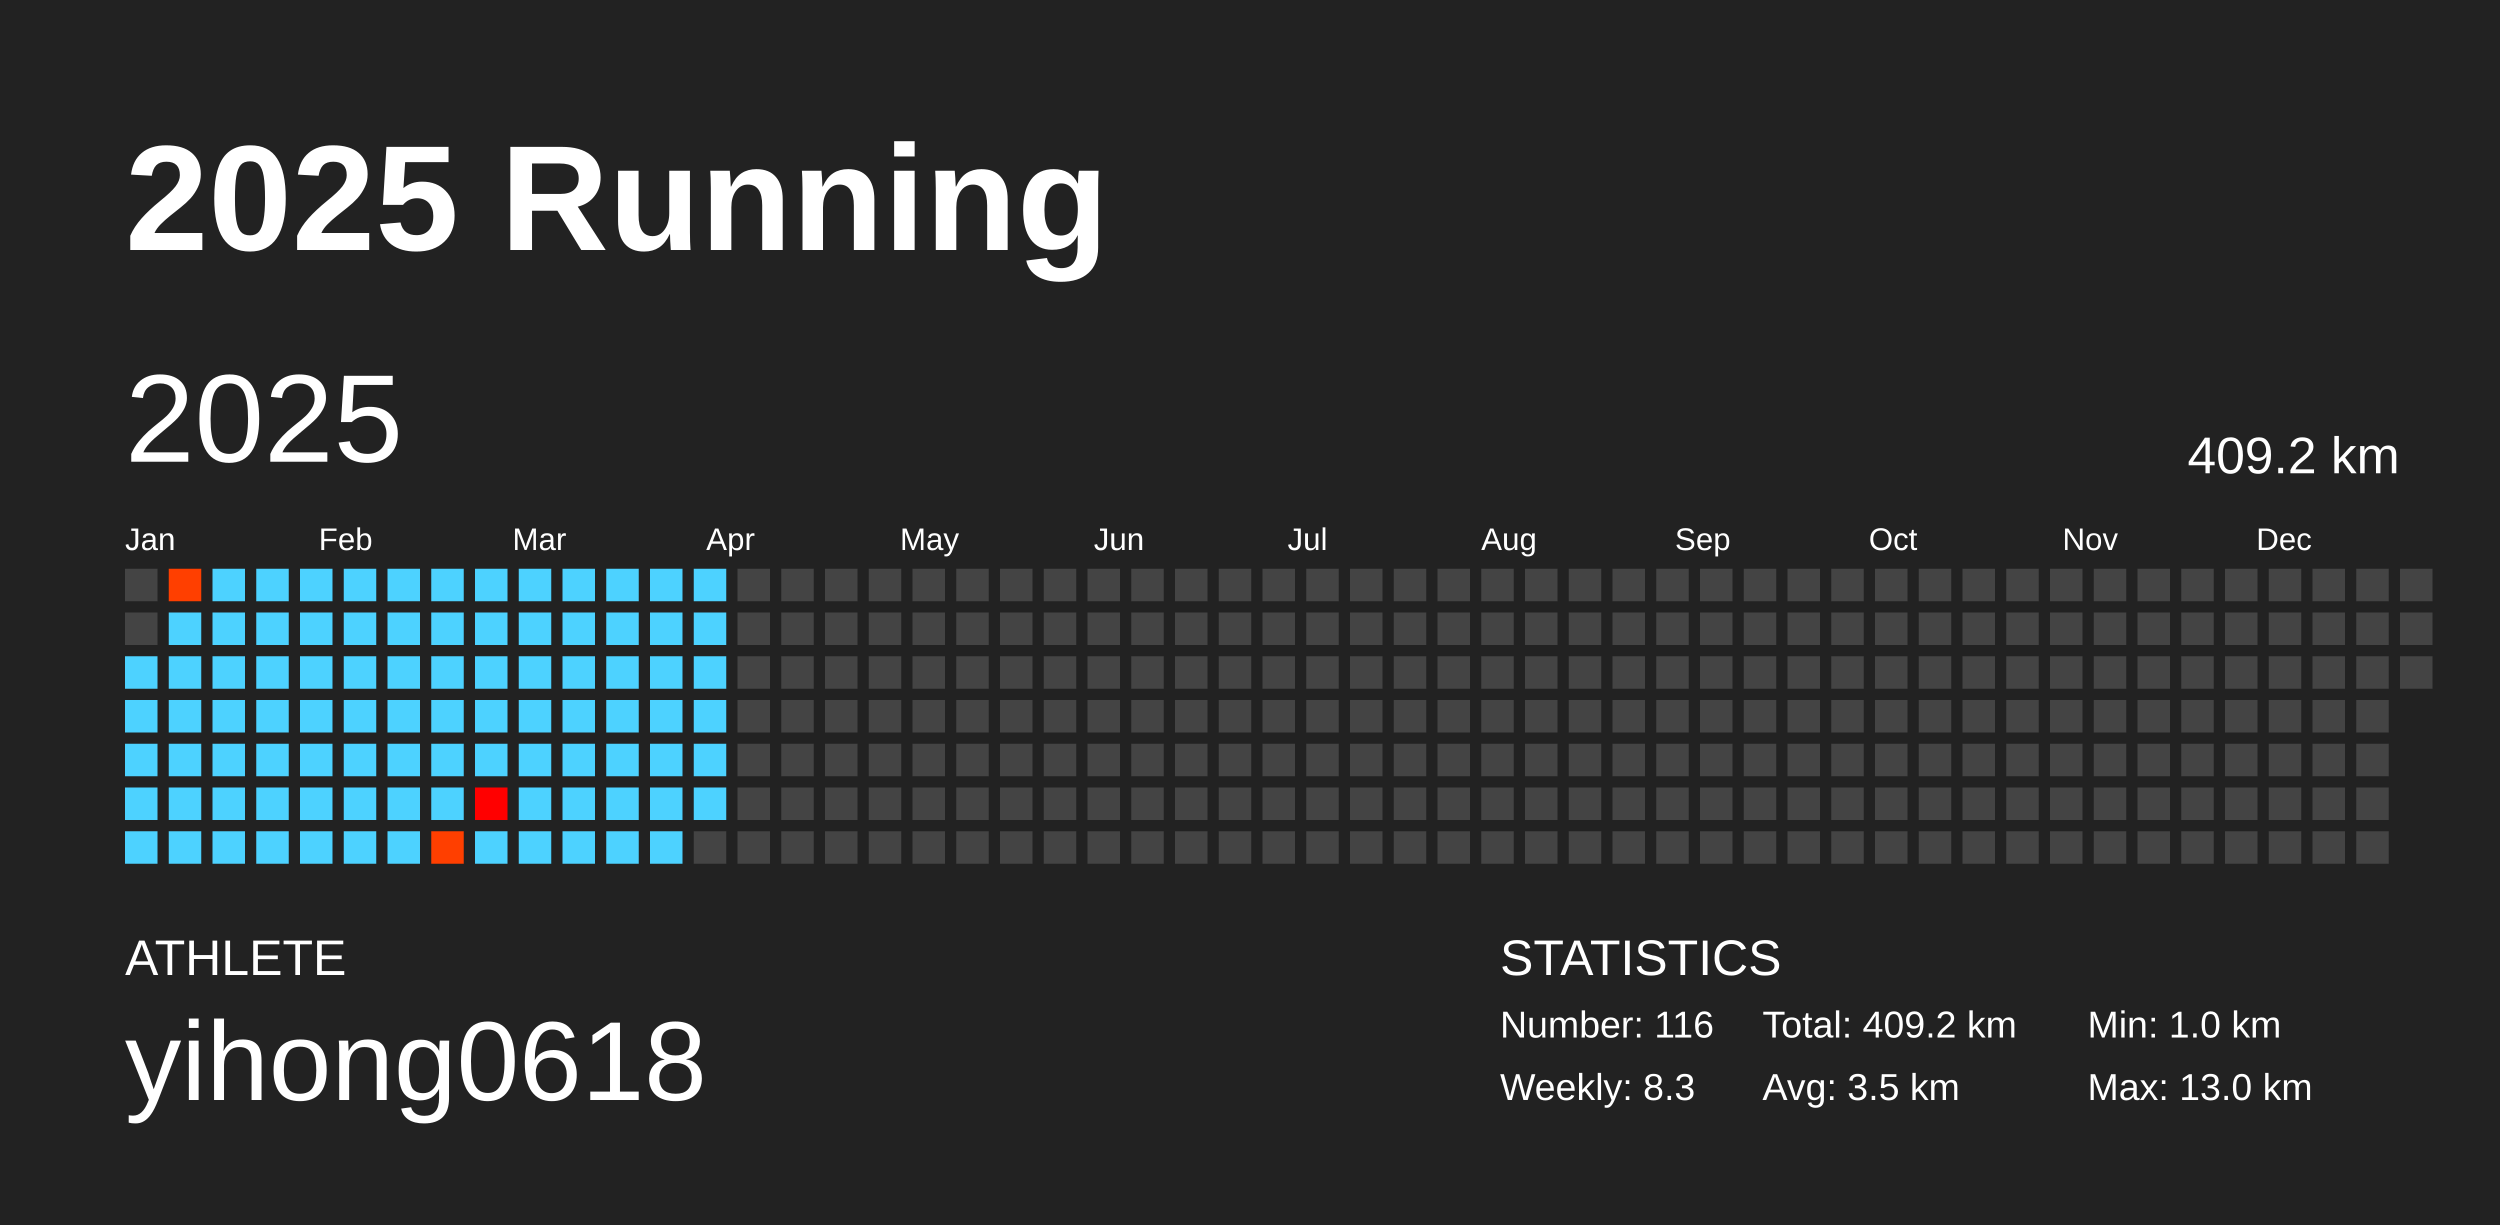
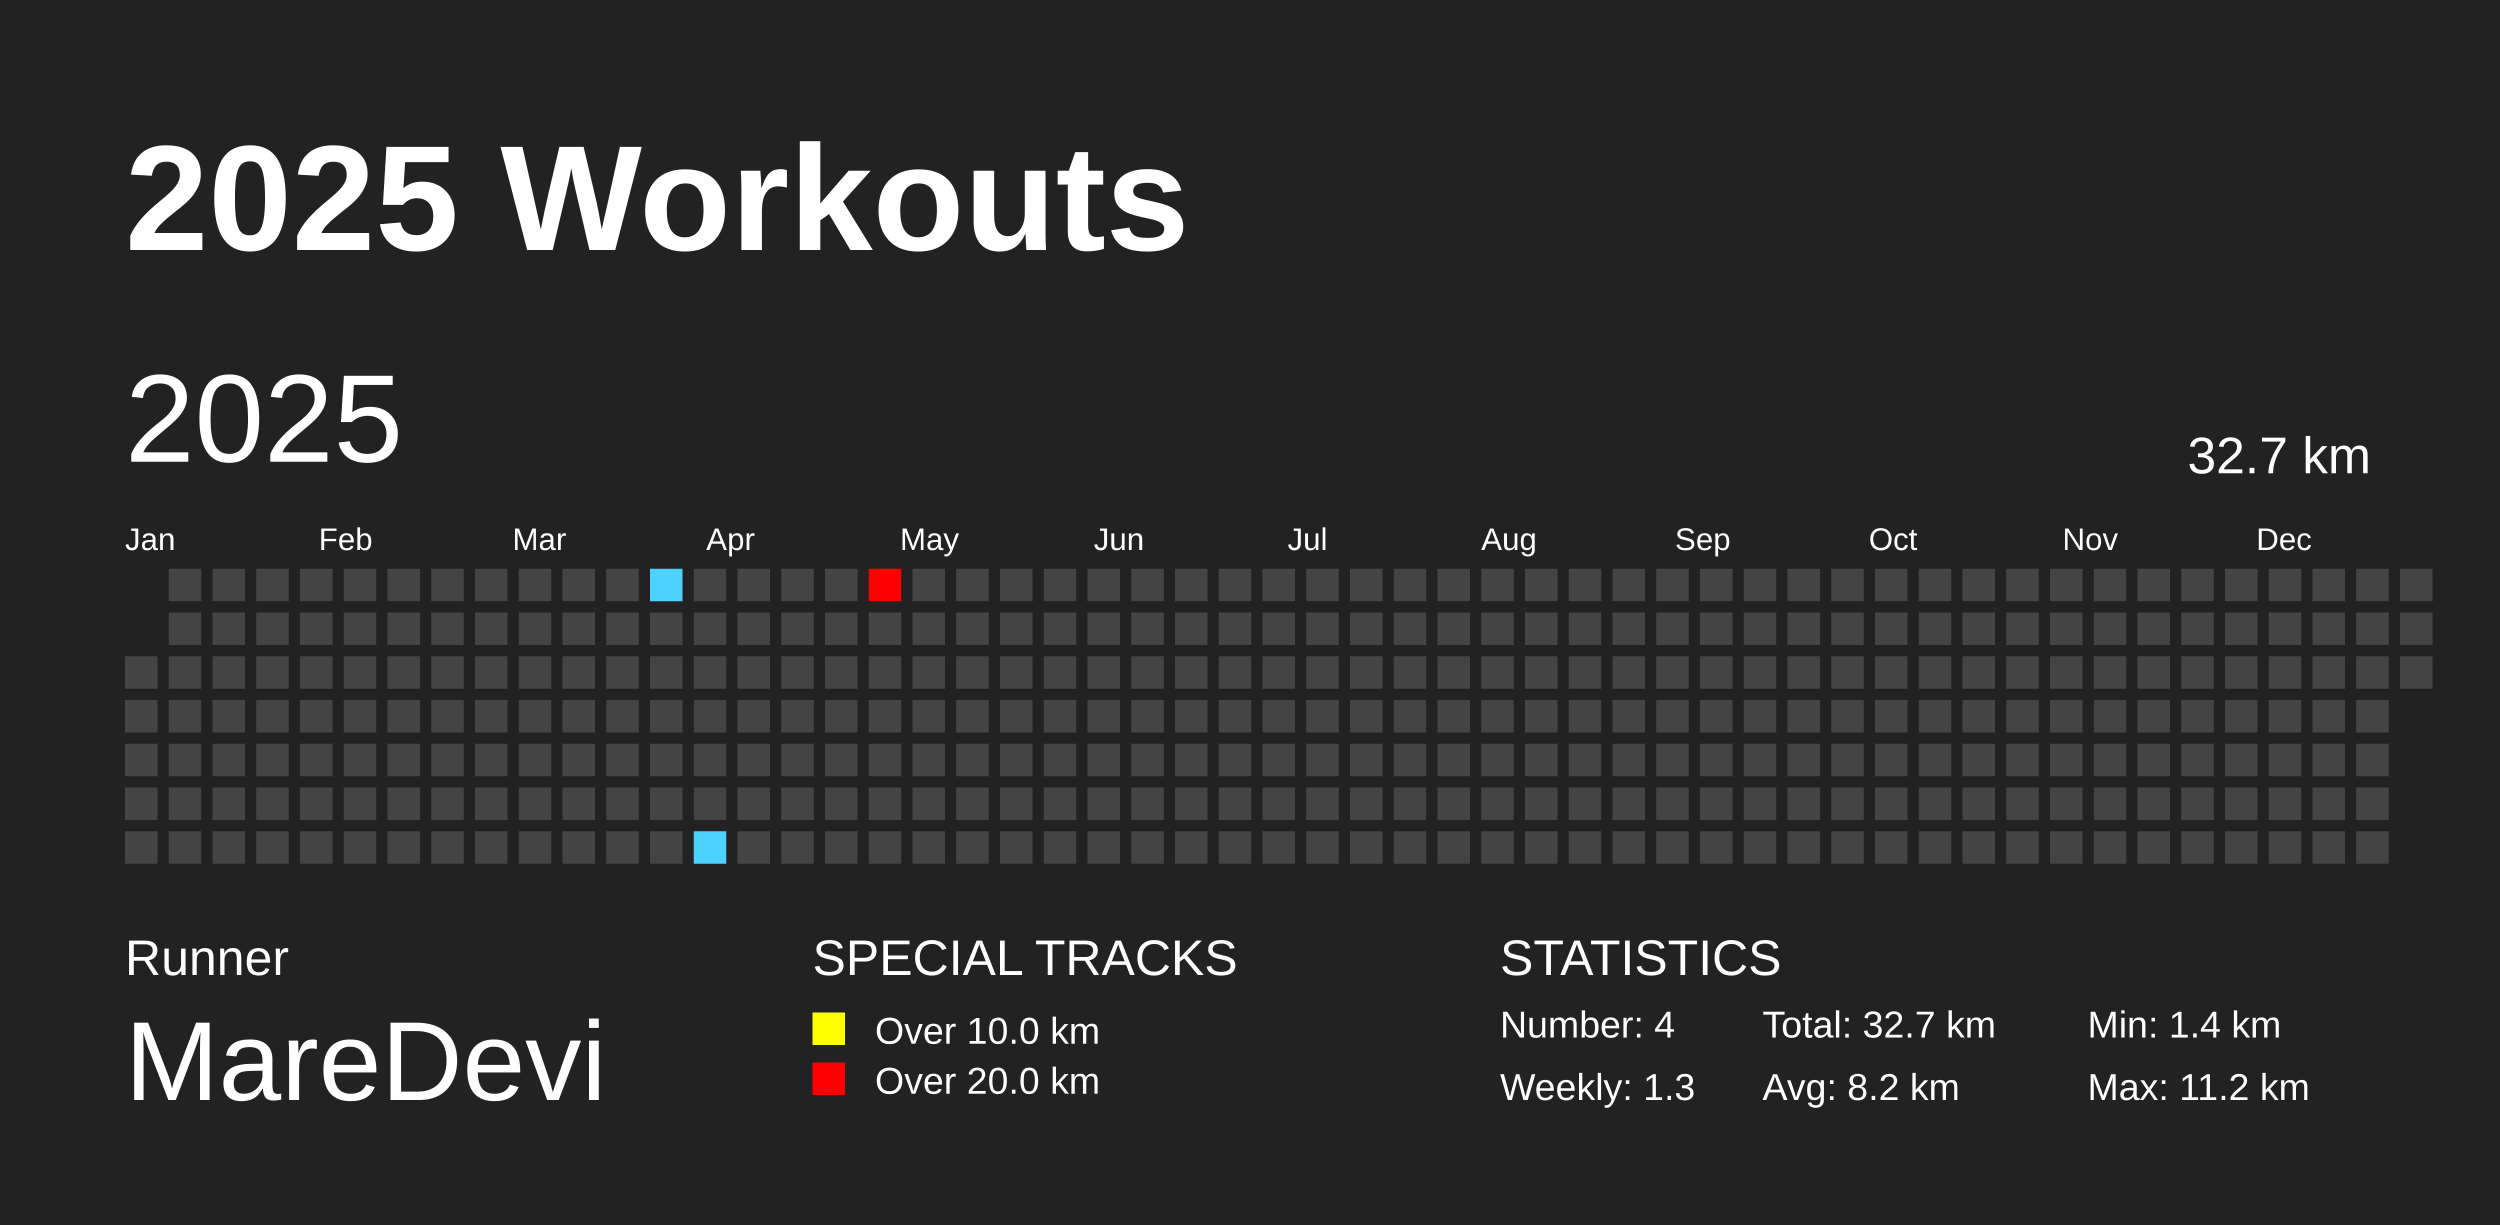
<svg xmlns="http://www.w3.org/2000/svg" baseProfile="full" height="98mm" version="1.1" viewBox="0,0,200,98" width="200mm">
  <defs />
  <rect fill="#222222" height="98" width="200" x="0" y="0" />
-   <text fill="#FFFFFF" style="font-size:12px; font-family:Arial; font-weight:bold;" x="10" y="20">2025 Running</text>
-   <text fill="#FFFFFF" style="font-size:4px; font-family:Arial" x="10" y="78">ATHLETE</text>
-   <text fill="#FFFFFF" style="font-size:9px; font-family:Arial" x="10" y="88">yihong0618</text>
+   <text fill="#FFFFFF" style="font-size:12px; font-family:Arial; font-weight:bold;" x="10" y="20">2025 Workouts</text>
+   <text fill="#FFFFFF" style="font-size:4px; font-family:Arial" x="10" y="78">Runner</text>
+   <text fill="#FFFFFF" style="font-size:9px; font-family:Arial" x="10" y="88">MareDevi</text>
+   <text fill="#FFFFFF" style="font-size:4px; font-family:Arial" x="65" y="78">SPECIAL TRACKS</text>
+   <rect fill="yellow" height="2.6" width="2.6" x="65" y="81" />
+   <text fill="#FFFFFF" style="font-size:3px; font-family:Arial" x="70" y="83.5">Over 10.0 km</text>
+   <rect fill="red" height="2.6" width="2.6" x="65" y="85" />
+   <text fill="#FFFFFF" style="font-size:3px; font-family:Arial" x="70" y="87.5">Over 20.0 km</text>
  <text fill="#FFFFFF" style="font-size:4px; font-family:Arial" x="120" y="78">STATISTICS</text>
-   <text fill="#FFFFFF" style="font-size:3px; font-family:Arial" x="120" y="83">Number: 116</text>
-   <text fill="#FFFFFF" style="font-size:3px; font-family:Arial" x="120" y="88">Weekly: 8.3</text>
-   <text fill="#FFFFFF" style="font-size:3px; font-family:Arial" x="141" y="83">Total: 409.2 km</text>
-   <text fill="#FFFFFF" style="font-size:3px; font-family:Arial" x="141" y="88">Avg: 3.5 km</text>
-   <text fill="#FFFFFF" style="font-size:3px; font-family:Arial" x="167" y="83">Min: 1.0 km</text>
-   <text fill="#FFFFFF" style="font-size:3px; font-family:Arial" x="167" y="88">Max: 13.0 km</text>
+   <text fill="#FFFFFF" style="font-size:3px; font-family:Arial" x="120" y="83">Number: 4</text>
+   <text fill="#FFFFFF" style="font-size:3px; font-family:Arial" x="120" y="88">Weekly: 1.3</text>
+   <text fill="#FFFFFF" style="font-size:3px; font-family:Arial" x="141" y="83">Total: 32.7 km</text>
+   <text fill="#FFFFFF" style="font-size:3px; font-family:Arial" x="141" y="88">Avg: 8.2 km</text>
+   <text fill="#FFFFFF" style="font-size:3px; font-family:Arial" x="167" y="83">Min: 1.4 km</text>
+   <text fill="#FFFFFF" style="font-size:3px; font-family:Arial" x="167" y="88">Max: 11.2 km</text>
  <text dominant-baseline="hanging" fill="#FFFFFF" style="font-size:10.0px; font-family:Arial;" x="10" y="30">2025</text>
-   <text dominant-baseline="hanging" fill="#FFFFFF" style="font-size:4.125px; font-family:Arial;" x="175" y="35">409.2 km</text>
+   <text dominant-baseline="hanging" fill="#FFFFFF" style="font-size:4.125px; font-family:Arial;" x="175" y="35">32.7 km</text>
  <text fill="#FFFFFF" style="font-size:2.5px; font-family:Arial" x="10.0" y="44">Jan</text>
  <text fill="#FFFFFF" style="font-size:2.5px; font-family:Arial" x="25.5" y="44">Feb</text>
  <text fill="#FFFFFF" style="font-size:2.5px; font-family:Arial" x="41.0" y="44">Mar</text>
  <text fill="#FFFFFF" style="font-size:2.5px; font-family:Arial" x="56.5" y="44">Apr</text>
  <text fill="#FFFFFF" style="font-size:2.5px; font-family:Arial" x="72.0" y="44">May</text>
  <text fill="#FFFFFF" style="font-size:2.5px; font-family:Arial" x="87.5" y="44">Jun</text>
  <text fill="#FFFFFF" style="font-size:2.5px; font-family:Arial" x="103.0" y="44">Jul</text>
  <text fill="#FFFFFF" style="font-size:2.5px; font-family:Arial" x="118.5" y="44">Aug</text>
  <text fill="#FFFFFF" style="font-size:2.5px; font-family:Arial" x="134.0" y="44">Sep</text>
  <text fill="#FFFFFF" style="font-size:2.5px; font-family:Arial" x="149.5" y="44">Oct</text>
  <text fill="#FFFFFF" style="font-size:2.5px; font-family:Arial" x="165.0" y="44">Nov</text>
  <text fill="#FFFFFF" style="font-size:2.5px; font-family:Arial" x="180.5" y="44">Dec</text>
-   <rect fill="#444444" height="2.6" width="2.6" x="10.0" y="45.5" />
-   <rect fill="#444444" height="2.6" width="2.6" x="10.0" y="49.0" />
-   <rect fill="#4dd2ff" height="2.6" width="2.6" x="10.0" y="52.5" />
-   <rect fill="#4dd2ff" height="2.6" width="2.6" x="10.0" y="56.0" />
-   <rect fill="#4dd2ff" height="2.6" width="2.6" x="10.0" y="59.5" />
-   <rect fill="#4dd2ff" height="2.6" width="2.6" x="10.0" y="63.0" />
-   <rect fill="#4dd2ff" height="2.6" width="2.6" x="10.0" y="66.5" />
-   <rect fill="#ff3f00" height="2.6" width="2.6" x="13.5" y="45.5" />
-   <rect fill="#4dd2ff" height="2.6" width="2.6" x="13.5" y="49.0" />
-   <rect fill="#4dd2ff" height="2.6" width="2.6" x="13.5" y="52.5" />
-   <rect fill="#4dd2ff" height="2.6" width="2.6" x="13.5" y="56.0" />
-   <rect fill="#4dd2ff" height="2.6" width="2.6" x="13.5" y="59.5" />
-   <rect fill="#4dd2ff" height="2.6" width="2.6" x="13.5" y="63.0" />
-   <rect fill="#4dd2ff" height="2.6" width="2.6" x="13.5" y="66.5" />
-   <rect fill="#4dd2ff" height="2.6" width="2.6" x="17.0" y="45.5" />
-   <rect fill="#4dd2ff" height="2.6" width="2.6" x="17.0" y="49.0" />
-   <rect fill="#4dd2ff" height="2.6" width="2.6" x="17.0" y="52.5" />
-   <rect fill="#4dd2ff" height="2.6" width="2.6" x="17.0" y="56.0" />
-   <rect fill="#4dd2ff" height="2.6" width="2.6" x="17.0" y="59.5" />
-   <rect fill="#4dd2ff" height="2.6" width="2.6" x="17.0" y="63.0" />
-   <rect fill="#4dd2ff" height="2.6" width="2.6" x="17.0" y="66.5" />
-   <rect fill="#4dd2ff" height="2.6" width="2.6" x="20.5" y="45.5" />
-   <rect fill="#4dd2ff" height="2.6" width="2.6" x="20.5" y="49.0" />
-   <rect fill="#4dd2ff" height="2.6" width="2.6" x="20.5" y="52.5" />
-   <rect fill="#4dd2ff" height="2.6" width="2.6" x="20.5" y="56.0" />
-   <rect fill="#4dd2ff" height="2.6" width="2.6" x="20.5" y="59.5" />
-   <rect fill="#4dd2ff" height="2.6" width="2.6" x="20.5" y="63.0" />
-   <rect fill="#4dd2ff" height="2.6" width="2.6" x="20.5" y="66.5" />
-   <rect fill="#4dd2ff" height="2.6" width="2.6" x="24.0" y="45.5" />
-   <rect fill="#4dd2ff" height="2.6" width="2.6" x="24.0" y="49.0" />
-   <rect fill="#4dd2ff" height="2.6" width="2.6" x="24.0" y="52.5" />
-   <rect fill="#4dd2ff" height="2.6" width="2.6" x="24.0" y="56.0" />
-   <rect fill="#4dd2ff" height="2.6" width="2.6" x="24.0" y="59.5" />
-   <rect fill="#4dd2ff" height="2.6" width="2.6" x="24.0" y="63.0" />
-   <rect fill="#4dd2ff" height="2.6" width="2.6" x="24.0" y="66.5" />
-   <rect fill="#4dd2ff" height="2.6" width="2.6" x="27.5" y="45.5" />
-   <rect fill="#4dd2ff" height="2.6" width="2.6" x="27.5" y="49.0" />
-   <rect fill="#4dd2ff" height="2.6" width="2.6" x="27.5" y="52.5" />
-   <rect fill="#4dd2ff" height="2.6" width="2.6" x="27.5" y="56.0" />
-   <rect fill="#4dd2ff" height="2.6" width="2.6" x="27.5" y="59.5" />
-   <rect fill="#4dd2ff" height="2.6" width="2.6" x="27.5" y="63.0" />
-   <rect fill="#4dd2ff" height="2.6" width="2.6" x="27.5" y="66.5" />
-   <rect fill="#4dd2ff" height="2.6" width="2.6" x="31.0" y="45.5" />
-   <rect fill="#4dd2ff" height="2.6" width="2.6" x="31.0" y="49.0" />
-   <rect fill="#4dd2ff" height="2.6" width="2.6" x="31.0" y="52.5" />
-   <rect fill="#4dd2ff" height="2.6" width="2.6" x="31.0" y="56.0" />
-   <rect fill="#4dd2ff" height="2.6" width="2.6" x="31.0" y="59.5" />
-   <rect fill="#4dd2ff" height="2.6" width="2.6" x="31.0" y="63.0" />
-   <rect fill="#4dd2ff" height="2.6" width="2.6" x="31.0" y="66.5" />
-   <rect fill="#4dd2ff" height="2.6" width="2.6" x="34.5" y="45.5" />
-   <rect fill="#4dd2ff" height="2.6" width="2.6" x="34.5" y="49.0" />
-   <rect fill="#4dd2ff" height="2.6" width="2.6" x="34.5" y="52.5" />
-   <rect fill="#4dd2ff" height="2.6" width="2.6" x="34.5" y="56.0" />
-   <rect fill="#4dd2ff" height="2.6" width="2.6" x="34.5" y="59.5" />
-   <rect fill="#4dd2ff" height="2.6" width="2.6" x="34.5" y="63.0" />
-   <rect fill="#ff3f00" height="2.6" width="2.6" x="34.5" y="66.5" />
-   <rect fill="#4dd2ff" height="2.6" width="2.6" x="38.0" y="45.5" />
-   <rect fill="#4dd2ff" height="2.6" width="2.6" x="38.0" y="49.0" />
-   <rect fill="#4dd2ff" height="2.6" width="2.6" x="38.0" y="52.5" />
-   <rect fill="#4dd2ff" height="2.6" width="2.6" x="38.0" y="56.0" />
-   <rect fill="#4dd2ff" height="2.6" width="2.6" x="38.0" y="59.5" />
-   <rect fill="#ff0000" height="2.6" width="2.6" x="38.0" y="63.0" />
-   <rect fill="#4dd2ff" height="2.6" width="2.6" x="38.0" y="66.5" />
-   <rect fill="#4dd2ff" height="2.6" width="2.6" x="41.5" y="45.5" />
-   <rect fill="#4dd2ff" height="2.6" width="2.6" x="41.5" y="49.0" />
-   <rect fill="#4dd2ff" height="2.6" width="2.6" x="41.5" y="52.5" />
-   <rect fill="#4dd2ff" height="2.6" width="2.6" x="41.5" y="56.0" />
-   <rect fill="#4dd2ff" height="2.6" width="2.6" x="41.5" y="59.5" />
-   <rect fill="#4dd2ff" height="2.6" width="2.6" x="41.5" y="63.0" />
-   <rect fill="#4dd2ff" height="2.6" width="2.6" x="41.5" y="66.5" />
-   <rect fill="#4dd2ff" height="2.6" width="2.6" x="45.0" y="45.5" />
-   <rect fill="#4dd2ff" height="2.6" width="2.6" x="45.0" y="49.0" />
-   <rect fill="#4dd2ff" height="2.6" width="2.6" x="45.0" y="52.5" />
-   <rect fill="#4dd2ff" height="2.6" width="2.6" x="45.0" y="56.0" />
-   <rect fill="#4dd2ff" height="2.6" width="2.6" x="45.0" y="59.5" />
-   <rect fill="#4dd2ff" height="2.6" width="2.6" x="45.0" y="63.0" />
-   <rect fill="#4dd2ff" height="2.6" width="2.6" x="45.0" y="66.5" />
-   <rect fill="#4dd2ff" height="2.6" width="2.6" x="48.5" y="45.5" />
-   <rect fill="#4dd2ff" height="2.6" width="2.6" x="48.5" y="49.0" />
-   <rect fill="#4dd2ff" height="2.6" width="2.6" x="48.5" y="52.5" />
-   <rect fill="#4dd2ff" height="2.6" width="2.6" x="48.5" y="56.0" />
-   <rect fill="#4dd2ff" height="2.6" width="2.6" x="48.5" y="59.5" />
-   <rect fill="#4dd2ff" height="2.6" width="2.6" x="48.5" y="63.0" />
-   <rect fill="#4dd2ff" height="2.6" width="2.6" x="48.5" y="66.5" />
-   <rect fill="#4dd2ff" height="2.6" width="2.6" x="52.0" y="45.5" />
-   <rect fill="#4dd2ff" height="2.6" width="2.6" x="52.0" y="49.0" />
-   <rect fill="#4dd2ff" height="2.6" width="2.6" x="52.0" y="52.5" />
-   <rect fill="#4dd2ff" height="2.6" width="2.6" x="52.0" y="56.0" />
-   <rect fill="#4dd2ff" height="2.6" width="2.6" x="52.0" y="59.5" />
-   <rect fill="#4dd2ff" height="2.6" width="2.6" x="52.0" y="63.0" />
-   <rect fill="#4dd2ff" height="2.6" width="2.6" x="52.0" y="66.5" />
-   <rect fill="#4dd2ff" height="2.6" width="2.6" x="55.5" y="45.5" />
-   <rect fill="#4dd2ff" height="2.6" width="2.6" x="55.5" y="49.0" />
-   <rect fill="#4dd2ff" height="2.6" width="2.6" x="55.5" y="52.5" />
-   <rect fill="#4dd2ff" height="2.6" width="2.6" x="55.5" y="56.0" />
-   <rect fill="#4dd2ff" height="2.6" width="2.6" x="55.5" y="59.5" />
-   <rect fill="#4dd2ff" height="2.6" width="2.6" x="55.5" y="63.0" />
-   <rect fill="#444444" height="2.6" width="2.6" x="55.5" y="66.5" />
+   <rect fill="#444444" height="2.6" width="2.6" x="10.0" y="52.5" />
+   <rect fill="#444444" height="2.6" width="2.6" x="10.0" y="56.0" />
+   <rect fill="#444444" height="2.6" width="2.6" x="10.0" y="59.5" />
+   <rect fill="#444444" height="2.6" width="2.6" x="10.0" y="63.0" />
+   <rect fill="#444444" height="2.6" width="2.6" x="10.0" y="66.5" />
+   <rect fill="#444444" height="2.6" width="2.6" x="13.5" y="45.5" />
+   <rect fill="#444444" height="2.6" width="2.6" x="13.5" y="49.0" />
+   <rect fill="#444444" height="2.6" width="2.6" x="13.5" y="52.5" />
+   <rect fill="#444444" height="2.6" width="2.6" x="13.5" y="56.0" />
+   <rect fill="#444444" height="2.6" width="2.6" x="13.5" y="59.5" />
+   <rect fill="#444444" height="2.6" width="2.6" x="13.5" y="63.0" />
+   <rect fill="#444444" height="2.6" width="2.6" x="13.5" y="66.5" />
+   <rect fill="#444444" height="2.6" width="2.6" x="17.0" y="45.5" />
+   <rect fill="#444444" height="2.6" width="2.6" x="17.0" y="49.0" />
+   <rect fill="#444444" height="2.6" width="2.6" x="17.0" y="52.5" />
+   <rect fill="#444444" height="2.6" width="2.6" x="17.0" y="56.0" />
+   <rect fill="#444444" height="2.6" width="2.6" x="17.0" y="59.5" />
+   <rect fill="#444444" height="2.6" width="2.6" x="17.0" y="63.0" />
+   <rect fill="#444444" height="2.6" width="2.6" x="17.0" y="66.5" />
+   <rect fill="#444444" height="2.6" width="2.6" x="20.5" y="45.5" />
+   <rect fill="#444444" height="2.6" width="2.6" x="20.5" y="49.0" />
+   <rect fill="#444444" height="2.6" width="2.6" x="20.5" y="52.5" />
+   <rect fill="#444444" height="2.6" width="2.6" x="20.5" y="56.0" />
+   <rect fill="#444444" height="2.6" width="2.6" x="20.5" y="59.5" />
+   <rect fill="#444444" height="2.6" width="2.6" x="20.5" y="63.0" />
+   <rect fill="#444444" height="2.6" width="2.6" x="20.5" y="66.5" />
+   <rect fill="#444444" height="2.6" width="2.6" x="24.0" y="45.5" />
+   <rect fill="#444444" height="2.6" width="2.6" x="24.0" y="49.0" />
+   <rect fill="#444444" height="2.6" width="2.6" x="24.0" y="52.5" />
+   <rect fill="#444444" height="2.6" width="2.6" x="24.0" y="56.0" />
+   <rect fill="#444444" height="2.6" width="2.6" x="24.0" y="59.5" />
+   <rect fill="#444444" height="2.6" width="2.6" x="24.0" y="63.0" />
+   <rect fill="#444444" height="2.6" width="2.6" x="24.0" y="66.5" />
+   <rect fill="#444444" height="2.6" width="2.6" x="27.5" y="45.5" />
+   <rect fill="#444444" height="2.6" width="2.6" x="27.5" y="49.0" />
+   <rect fill="#444444" height="2.6" width="2.6" x="27.5" y="52.5" />
+   <rect fill="#444444" height="2.6" width="2.6" x="27.5" y="56.0" />
+   <rect fill="#444444" height="2.6" width="2.6" x="27.5" y="59.5" />
+   <rect fill="#444444" height="2.6" width="2.6" x="27.5" y="63.0" />
+   <rect fill="#444444" height="2.6" width="2.6" x="27.5" y="66.5" />
+   <rect fill="#444444" height="2.6" width="2.6" x="31.0" y="45.5" />
+   <rect fill="#444444" height="2.6" width="2.6" x="31.0" y="49.0" />
+   <rect fill="#444444" height="2.6" width="2.6" x="31.0" y="52.5" />
+   <rect fill="#444444" height="2.6" width="2.6" x="31.0" y="56.0" />
+   <rect fill="#444444" height="2.6" width="2.6" x="31.0" y="59.5" />
+   <rect fill="#444444" height="2.6" width="2.6" x="31.0" y="63.0" />
+   <rect fill="#444444" height="2.6" width="2.6" x="31.0" y="66.5" />
+   <rect fill="#444444" height="2.6" width="2.6" x="34.5" y="45.5" />
+   <rect fill="#444444" height="2.6" width="2.6" x="34.5" y="49.0" />
+   <rect fill="#444444" height="2.6" width="2.6" x="34.5" y="52.5" />
+   <rect fill="#444444" height="2.6" width="2.6" x="34.5" y="56.0" />
+   <rect fill="#444444" height="2.6" width="2.6" x="34.5" y="59.5" />
+   <rect fill="#444444" height="2.6" width="2.6" x="34.5" y="63.0" />
+   <rect fill="#444444" height="2.6" width="2.6" x="34.5" y="66.5" />
+   <rect fill="#444444" height="2.6" width="2.6" x="38.0" y="45.5" />
+   <rect fill="#444444" height="2.6" width="2.6" x="38.0" y="49.0" />
+   <rect fill="#444444" height="2.6" width="2.6" x="38.0" y="52.5" />
+   <rect fill="#444444" height="2.6" width="2.6" x="38.0" y="56.0" />
+   <rect fill="#444444" height="2.6" width="2.6" x="38.0" y="59.5" />
+   <rect fill="#444444" height="2.6" width="2.6" x="38.0" y="63.0" />
+   <rect fill="#444444" height="2.6" width="2.6" x="38.0" y="66.5" />
+   <rect fill="#444444" height="2.6" width="2.6" x="41.5" y="45.5" />
+   <rect fill="#444444" height="2.6" width="2.6" x="41.5" y="49.0" />
+   <rect fill="#444444" height="2.6" width="2.6" x="41.5" y="52.5" />
+   <rect fill="#444444" height="2.6" width="2.6" x="41.5" y="56.0" />
+   <rect fill="#444444" height="2.6" width="2.6" x="41.5" y="59.5" />
+   <rect fill="#444444" height="2.6" width="2.6" x="41.5" y="63.0" />
+   <rect fill="#444444" height="2.6" width="2.6" x="41.5" y="66.5" />
+   <rect fill="#444444" height="2.6" width="2.6" x="45.0" y="45.5" />
+   <rect fill="#444444" height="2.6" width="2.6" x="45.0" y="49.0" />
+   <rect fill="#444444" height="2.6" width="2.6" x="45.0" y="52.5" />
+   <rect fill="#444444" height="2.6" width="2.6" x="45.0" y="56.0" />
+   <rect fill="#444444" height="2.6" width="2.6" x="45.0" y="59.5" />
+   <rect fill="#444444" height="2.6" width="2.6" x="45.0" y="63.0" />
+   <rect fill="#444444" height="2.6" width="2.6" x="45.0" y="66.5" />
+   <rect fill="#444444" height="2.6" width="2.6" x="48.5" y="45.5" />
+   <rect fill="#444444" height="2.6" width="2.6" x="48.5" y="49.0" />
+   <rect fill="#444444" height="2.6" width="2.6" x="48.5" y="52.5" />
+   <rect fill="#444444" height="2.6" width="2.6" x="48.5" y="56.0" />
+   <rect fill="#444444" height="2.6" width="2.6" x="48.5" y="59.5" />
+   <rect fill="#444444" height="2.6" width="2.6" x="48.5" y="63.0" />
+   <rect fill="#444444" height="2.6" width="2.6" x="48.5" y="66.5" />
+   <rect fill="#4DD2FF" height="2.6" width="2.6" x="52.0" y="45.5" />
+   <rect fill="#444444" height="2.6" width="2.6" x="52.0" y="49.0" />
+   <rect fill="#444444" height="2.6" width="2.6" x="52.0" y="52.5" />
+   <rect fill="#444444" height="2.6" width="2.6" x="52.0" y="56.0" />
+   <rect fill="#444444" height="2.6" width="2.6" x="52.0" y="59.5" />
+   <rect fill="#444444" height="2.6" width="2.6" x="52.0" y="63.0" />
+   <rect fill="#444444" height="2.6" width="2.6" x="52.0" y="66.5" />
+   <rect fill="#444444" height="2.6" width="2.6" x="55.5" y="45.5" />
+   <rect fill="#444444" height="2.6" width="2.6" x="55.5" y="49.0" />
+   <rect fill="#444444" height="2.6" width="2.6" x="55.5" y="52.5" />
+   <rect fill="#444444" height="2.6" width="2.6" x="55.5" y="56.0" />
+   <rect fill="#444444" height="2.6" width="2.6" x="55.5" y="59.5" />
+   <rect fill="#444444" height="2.6" width="2.6" x="55.5" y="63.0" />
+   <rect fill="#4DD2FF" height="2.6" width="2.6" x="55.5" y="66.5" />
  <rect fill="#444444" height="2.6" width="2.6" x="59.0" y="45.5" />
  <rect fill="#444444" height="2.6" width="2.6" x="59.0" y="49.0" />
  <rect fill="#444444" height="2.6" width="2.6" x="59.0" y="52.5" />
  <rect fill="#444444" height="2.6" width="2.6" x="59.0" y="56.0" />
  <rect fill="#444444" height="2.6" width="2.6" x="59.0" y="59.5" />
  <rect fill="#444444" height="2.6" width="2.6" x="59.0" y="63.0" />
  <rect fill="#444444" height="2.6" width="2.6" x="59.0" y="66.5" />
  <rect fill="#444444" height="2.6" width="2.6" x="62.5" y="45.5" />
  <rect fill="#444444" height="2.6" width="2.6" x="62.5" y="49.0" />
  <rect fill="#444444" height="2.6" width="2.6" x="62.5" y="52.5" />
  <rect fill="#444444" height="2.6" width="2.6" x="62.5" y="56.0" />
  <rect fill="#444444" height="2.6" width="2.6" x="62.5" y="59.5" />
  <rect fill="#444444" height="2.6" width="2.6" x="62.5" y="63.0" />
  <rect fill="#444444" height="2.6" width="2.6" x="62.5" y="66.5" />
  <rect fill="#444444" height="2.6" width="2.6" x="66.0" y="45.5" />
  <rect fill="#444444" height="2.6" width="2.6" x="66.0" y="49.0" />
  <rect fill="#444444" height="2.6" width="2.6" x="66.0" y="52.5" />
  <rect fill="#444444" height="2.6" width="2.6" x="66.0" y="56.0" />
  <rect fill="#444444" height="2.6" width="2.6" x="66.0" y="59.5" />
  <rect fill="#444444" height="2.6" width="2.6" x="66.0" y="63.0" />
  <rect fill="#444444" height="2.6" width="2.6" x="66.0" y="66.5" />
-   <rect fill="#444444" height="2.6" width="2.6" x="69.5" y="45.5" />
+   <rect fill="red" height="2.6" width="2.6" x="69.5" y="45.5" />
  <rect fill="#444444" height="2.6" width="2.6" x="69.5" y="49.0" />
  <rect fill="#444444" height="2.6" width="2.6" x="69.5" y="52.5" />
  <rect fill="#444444" height="2.6" width="2.6" x="69.5" y="56.0" />
  <rect fill="#444444" height="2.6" width="2.6" x="69.5" y="59.5" />
  <rect fill="#444444" height="2.6" width="2.6" x="69.5" y="63.0" />
  <rect fill="#444444" height="2.6" width="2.6" x="69.5" y="66.5" />
  <rect fill="#444444" height="2.6" width="2.6" x="73.0" y="45.5" />
  <rect fill="#444444" height="2.6" width="2.6" x="73.0" y="49.0" />
  <rect fill="#444444" height="2.6" width="2.6" x="73.0" y="52.5" />
  <rect fill="#444444" height="2.6" width="2.6" x="73.0" y="56.0" />
  <rect fill="#444444" height="2.6" width="2.6" x="73.0" y="59.5" />
  <rect fill="#444444" height="2.6" width="2.6" x="73.0" y="63.0" />
  <rect fill="#444444" height="2.6" width="2.6" x="73.0" y="66.5" />
  <rect fill="#444444" height="2.6" width="2.6" x="76.5" y="45.5" />
  <rect fill="#444444" height="2.6" width="2.6" x="76.5" y="49.0" />
  <rect fill="#444444" height="2.6" width="2.6" x="76.5" y="52.5" />
  <rect fill="#444444" height="2.6" width="2.6" x="76.5" y="56.0" />
  <rect fill="#444444" height="2.6" width="2.6" x="76.5" y="59.5" />
  <rect fill="#444444" height="2.6" width="2.6" x="76.5" y="63.0" />
  <rect fill="#444444" height="2.6" width="2.6" x="76.5" y="66.5" />
  <rect fill="#444444" height="2.6" width="2.6" x="80.0" y="45.5" />
  <rect fill="#444444" height="2.6" width="2.6" x="80.0" y="49.0" />
  <rect fill="#444444" height="2.6" width="2.6" x="80.0" y="52.5" />
  <rect fill="#444444" height="2.6" width="2.6" x="80.0" y="56.0" />
  <rect fill="#444444" height="2.6" width="2.6" x="80.0" y="59.5" />
  <rect fill="#444444" height="2.6" width="2.6" x="80.0" y="63.0" />
  <rect fill="#444444" height="2.6" width="2.6" x="80.0" y="66.5" />
  <rect fill="#444444" height="2.6" width="2.6" x="83.5" y="45.5" />
  <rect fill="#444444" height="2.6" width="2.6" x="83.5" y="49.0" />
  <rect fill="#444444" height="2.6" width="2.6" x="83.5" y="52.5" />
  <rect fill="#444444" height="2.6" width="2.6" x="83.5" y="56.0" />
  <rect fill="#444444" height="2.6" width="2.6" x="83.5" y="59.5" />
  <rect fill="#444444" height="2.6" width="2.6" x="83.5" y="63.0" />
  <rect fill="#444444" height="2.6" width="2.6" x="83.5" y="66.5" />
  <rect fill="#444444" height="2.6" width="2.6" x="87.0" y="45.5" />
  <rect fill="#444444" height="2.6" width="2.6" x="87.0" y="49.0" />
  <rect fill="#444444" height="2.6" width="2.6" x="87.0" y="52.5" />
  <rect fill="#444444" height="2.6" width="2.6" x="87.0" y="56.0" />
  <rect fill="#444444" height="2.6" width="2.6" x="87.0" y="59.5" />
  <rect fill="#444444" height="2.6" width="2.6" x="87.0" y="63.0" />
  <rect fill="#444444" height="2.6" width="2.6" x="87.0" y="66.5" />
  <rect fill="#444444" height="2.6" width="2.6" x="90.5" y="45.5" />
  <rect fill="#444444" height="2.6" width="2.6" x="90.5" y="49.0" />
  <rect fill="#444444" height="2.6" width="2.6" x="90.5" y="52.5" />
  <rect fill="#444444" height="2.6" width="2.6" x="90.5" y="56.0" />
  <rect fill="#444444" height="2.6" width="2.6" x="90.5" y="59.5" />
  <rect fill="#444444" height="2.6" width="2.6" x="90.5" y="63.0" />
  <rect fill="#444444" height="2.6" width="2.6" x="90.5" y="66.5" />
  <rect fill="#444444" height="2.6" width="2.6" x="94.0" y="45.5" />
  <rect fill="#444444" height="2.6" width="2.6" x="94.0" y="49.0" />
  <rect fill="#444444" height="2.6" width="2.6" x="94.0" y="52.5" />
  <rect fill="#444444" height="2.6" width="2.6" x="94.0" y="56.0" />
  <rect fill="#444444" height="2.6" width="2.6" x="94.0" y="59.5" />
  <rect fill="#444444" height="2.6" width="2.6" x="94.0" y="63.0" />
  <rect fill="#444444" height="2.6" width="2.6" x="94.0" y="66.5" />
  <rect fill="#444444" height="2.6" width="2.6" x="97.5" y="45.5" />
  <rect fill="#444444" height="2.6" width="2.6" x="97.5" y="49.0" />
  <rect fill="#444444" height="2.6" width="2.6" x="97.5" y="52.5" />
  <rect fill="#444444" height="2.6" width="2.6" x="97.5" y="56.0" />
  <rect fill="#444444" height="2.6" width="2.6" x="97.5" y="59.5" />
  <rect fill="#444444" height="2.6" width="2.6" x="97.5" y="63.0" />
  <rect fill="#444444" height="2.6" width="2.6" x="97.5" y="66.5" />
  <rect fill="#444444" height="2.6" width="2.6" x="101.0" y="45.5" />
  <rect fill="#444444" height="2.6" width="2.6" x="101.0" y="49.0" />
  <rect fill="#444444" height="2.6" width="2.6" x="101.0" y="52.5" />
  <rect fill="#444444" height="2.6" width="2.6" x="101.0" y="56.0" />
  <rect fill="#444444" height="2.6" width="2.6" x="101.0" y="59.5" />
  <rect fill="#444444" height="2.6" width="2.6" x="101.0" y="63.0" />
  <rect fill="#444444" height="2.6" width="2.6" x="101.0" y="66.5" />
  <rect fill="#444444" height="2.6" width="2.6" x="104.5" y="45.5" />
  <rect fill="#444444" height="2.6" width="2.6" x="104.5" y="49.0" />
  <rect fill="#444444" height="2.6" width="2.6" x="104.5" y="52.5" />
  <rect fill="#444444" height="2.6" width="2.6" x="104.5" y="56.0" />
  <rect fill="#444444" height="2.6" width="2.6" x="104.5" y="59.5" />
  <rect fill="#444444" height="2.6" width="2.6" x="104.5" y="63.0" />
  <rect fill="#444444" height="2.6" width="2.6" x="104.5" y="66.5" />
  <rect fill="#444444" height="2.6" width="2.6" x="108.0" y="45.5" />
  <rect fill="#444444" height="2.6" width="2.6" x="108.0" y="49.0" />
  <rect fill="#444444" height="2.6" width="2.6" x="108.0" y="52.5" />
  <rect fill="#444444" height="2.6" width="2.6" x="108.0" y="56.0" />
  <rect fill="#444444" height="2.6" width="2.6" x="108.0" y="59.5" />
  <rect fill="#444444" height="2.6" width="2.6" x="108.0" y="63.0" />
  <rect fill="#444444" height="2.6" width="2.6" x="108.0" y="66.5" />
  <rect fill="#444444" height="2.6" width="2.6" x="111.5" y="45.5" />
  <rect fill="#444444" height="2.6" width="2.6" x="111.5" y="49.0" />
  <rect fill="#444444" height="2.6" width="2.6" x="111.5" y="52.5" />
  <rect fill="#444444" height="2.6" width="2.6" x="111.5" y="56.0" />
  <rect fill="#444444" height="2.6" width="2.6" x="111.5" y="59.5" />
  <rect fill="#444444" height="2.6" width="2.6" x="111.5" y="63.0" />
  <rect fill="#444444" height="2.6" width="2.6" x="111.5" y="66.5" />
  <rect fill="#444444" height="2.6" width="2.6" x="115.0" y="45.5" />
  <rect fill="#444444" height="2.6" width="2.6" x="115.0" y="49.0" />
  <rect fill="#444444" height="2.6" width="2.6" x="115.0" y="52.5" />
  <rect fill="#444444" height="2.6" width="2.6" x="115.0" y="56.0" />
  <rect fill="#444444" height="2.6" width="2.6" x="115.0" y="59.5" />
  <rect fill="#444444" height="2.6" width="2.6" x="115.0" y="63.0" />
  <rect fill="#444444" height="2.6" width="2.6" x="115.0" y="66.5" />
  <rect fill="#444444" height="2.6" width="2.6" x="118.5" y="45.5" />
  <rect fill="#444444" height="2.6" width="2.6" x="118.5" y="49.0" />
  <rect fill="#444444" height="2.6" width="2.6" x="118.5" y="52.5" />
  <rect fill="#444444" height="2.6" width="2.6" x="118.5" y="56.0" />
  <rect fill="#444444" height="2.6" width="2.6" x="118.5" y="59.5" />
  <rect fill="#444444" height="2.6" width="2.6" x="118.5" y="63.0" />
  <rect fill="#444444" height="2.6" width="2.6" x="118.5" y="66.5" />
  <rect fill="#444444" height="2.6" width="2.6" x="122.0" y="45.5" />
  <rect fill="#444444" height="2.6" width="2.6" x="122.0" y="49.0" />
  <rect fill="#444444" height="2.6" width="2.6" x="122.0" y="52.5" />
  <rect fill="#444444" height="2.6" width="2.6" x="122.0" y="56.0" />
  <rect fill="#444444" height="2.6" width="2.6" x="122.0" y="59.5" />
  <rect fill="#444444" height="2.6" width="2.6" x="122.0" y="63.0" />
  <rect fill="#444444" height="2.6" width="2.6" x="122.0" y="66.5" />
  <rect fill="#444444" height="2.6" width="2.6" x="125.5" y="45.5" />
  <rect fill="#444444" height="2.6" width="2.6" x="125.5" y="49.0" />
  <rect fill="#444444" height="2.6" width="2.6" x="125.5" y="52.5" />
  <rect fill="#444444" height="2.6" width="2.6" x="125.5" y="56.0" />
  <rect fill="#444444" height="2.6" width="2.6" x="125.5" y="59.5" />
  <rect fill="#444444" height="2.6" width="2.6" x="125.5" y="63.0" />
  <rect fill="#444444" height="2.6" width="2.6" x="125.5" y="66.5" />
  <rect fill="#444444" height="2.6" width="2.6" x="129.0" y="45.5" />
  <rect fill="#444444" height="2.6" width="2.6" x="129.0" y="49.0" />
  <rect fill="#444444" height="2.6" width="2.6" x="129.0" y="52.5" />
  <rect fill="#444444" height="2.6" width="2.6" x="129.0" y="56.0" />
  <rect fill="#444444" height="2.6" width="2.6" x="129.0" y="59.5" />
  <rect fill="#444444" height="2.6" width="2.6" x="129.0" y="63.0" />
  <rect fill="#444444" height="2.6" width="2.6" x="129.0" y="66.5" />
  <rect fill="#444444" height="2.6" width="2.6" x="132.5" y="45.5" />
  <rect fill="#444444" height="2.6" width="2.6" x="132.5" y="49.0" />
  <rect fill="#444444" height="2.6" width="2.6" x="132.5" y="52.5" />
  <rect fill="#444444" height="2.6" width="2.6" x="132.5" y="56.0" />
  <rect fill="#444444" height="2.6" width="2.6" x="132.5" y="59.5" />
  <rect fill="#444444" height="2.6" width="2.6" x="132.5" y="63.0" />
  <rect fill="#444444" height="2.6" width="2.6" x="132.5" y="66.5" />
  <rect fill="#444444" height="2.6" width="2.6" x="136.0" y="45.5" />
  <rect fill="#444444" height="2.6" width="2.6" x="136.0" y="49.0" />
  <rect fill="#444444" height="2.6" width="2.6" x="136.0" y="52.5" />
  <rect fill="#444444" height="2.6" width="2.6" x="136.0" y="56.0" />
  <rect fill="#444444" height="2.6" width="2.6" x="136.0" y="59.5" />
  <rect fill="#444444" height="2.6" width="2.6" x="136.0" y="63.0" />
  <rect fill="#444444" height="2.6" width="2.6" x="136.0" y="66.5" />
  <rect fill="#444444" height="2.6" width="2.6" x="139.5" y="45.5" />
  <rect fill="#444444" height="2.6" width="2.6" x="139.5" y="49.0" />
  <rect fill="#444444" height="2.6" width="2.6" x="139.5" y="52.5" />
  <rect fill="#444444" height="2.6" width="2.6" x="139.5" y="56.0" />
  <rect fill="#444444" height="2.6" width="2.6" x="139.5" y="59.5" />
  <rect fill="#444444" height="2.6" width="2.6" x="139.5" y="63.0" />
  <rect fill="#444444" height="2.6" width="2.6" x="139.5" y="66.5" />
  <rect fill="#444444" height="2.6" width="2.6" x="143.0" y="45.5" />
  <rect fill="#444444" height="2.6" width="2.6" x="143.0" y="49.0" />
  <rect fill="#444444" height="2.6" width="2.6" x="143.0" y="52.5" />
  <rect fill="#444444" height="2.6" width="2.6" x="143.0" y="56.0" />
  <rect fill="#444444" height="2.6" width="2.6" x="143.0" y="59.5" />
  <rect fill="#444444" height="2.6" width="2.6" x="143.0" y="63.0" />
  <rect fill="#444444" height="2.6" width="2.6" x="143.0" y="66.5" />
  <rect fill="#444444" height="2.6" width="2.6" x="146.5" y="45.5" />
  <rect fill="#444444" height="2.6" width="2.6" x="146.5" y="49.0" />
  <rect fill="#444444" height="2.6" width="2.6" x="146.5" y="52.5" />
  <rect fill="#444444" height="2.6" width="2.6" x="146.5" y="56.0" />
  <rect fill="#444444" height="2.6" width="2.6" x="146.5" y="59.5" />
  <rect fill="#444444" height="2.6" width="2.6" x="146.5" y="63.0" />
  <rect fill="#444444" height="2.6" width="2.6" x="146.5" y="66.5" />
  <rect fill="#444444" height="2.6" width="2.6" x="150.0" y="45.5" />
  <rect fill="#444444" height="2.6" width="2.6" x="150.0" y="49.0" />
  <rect fill="#444444" height="2.6" width="2.6" x="150.0" y="52.5" />
  <rect fill="#444444" height="2.6" width="2.6" x="150.0" y="56.0" />
  <rect fill="#444444" height="2.6" width="2.6" x="150.0" y="59.5" />
  <rect fill="#444444" height="2.6" width="2.6" x="150.0" y="63.0" />
  <rect fill="#444444" height="2.6" width="2.6" x="150.0" y="66.5" />
  <rect fill="#444444" height="2.6" width="2.6" x="153.5" y="45.5" />
  <rect fill="#444444" height="2.6" width="2.6" x="153.5" y="49.0" />
  <rect fill="#444444" height="2.6" width="2.6" x="153.5" y="52.5" />
  <rect fill="#444444" height="2.6" width="2.6" x="153.5" y="56.0" />
  <rect fill="#444444" height="2.6" width="2.6" x="153.5" y="59.5" />
  <rect fill="#444444" height="2.6" width="2.6" x="153.5" y="63.0" />
  <rect fill="#444444" height="2.6" width="2.6" x="153.5" y="66.5" />
  <rect fill="#444444" height="2.6" width="2.6" x="157.0" y="45.5" />
  <rect fill="#444444" height="2.6" width="2.6" x="157.0" y="49.0" />
  <rect fill="#444444" height="2.6" width="2.6" x="157.0" y="52.5" />
  <rect fill="#444444" height="2.6" width="2.6" x="157.0" y="56.0" />
  <rect fill="#444444" height="2.6" width="2.6" x="157.0" y="59.5" />
  <rect fill="#444444" height="2.6" width="2.6" x="157.0" y="63.0" />
  <rect fill="#444444" height="2.6" width="2.6" x="157.0" y="66.5" />
  <rect fill="#444444" height="2.6" width="2.6" x="160.5" y="45.5" />
  <rect fill="#444444" height="2.6" width="2.6" x="160.5" y="49.0" />
  <rect fill="#444444" height="2.6" width="2.6" x="160.5" y="52.5" />
  <rect fill="#444444" height="2.6" width="2.6" x="160.5" y="56.0" />
  <rect fill="#444444" height="2.6" width="2.6" x="160.5" y="59.5" />
  <rect fill="#444444" height="2.6" width="2.6" x="160.5" y="63.0" />
  <rect fill="#444444" height="2.6" width="2.6" x="160.5" y="66.5" />
  <rect fill="#444444" height="2.6" width="2.6" x="164.0" y="45.5" />
  <rect fill="#444444" height="2.6" width="2.6" x="164.0" y="49.0" />
  <rect fill="#444444" height="2.6" width="2.6" x="164.0" y="52.5" />
  <rect fill="#444444" height="2.6" width="2.6" x="164.0" y="56.0" />
  <rect fill="#444444" height="2.6" width="2.6" x="164.0" y="59.5" />
  <rect fill="#444444" height="2.6" width="2.6" x="164.0" y="63.0" />
  <rect fill="#444444" height="2.6" width="2.6" x="164.0" y="66.5" />
  <rect fill="#444444" height="2.6" width="2.6" x="167.5" y="45.5" />
  <rect fill="#444444" height="2.6" width="2.6" x="167.5" y="49.0" />
  <rect fill="#444444" height="2.6" width="2.6" x="167.5" y="52.5" />
  <rect fill="#444444" height="2.6" width="2.6" x="167.5" y="56.0" />
  <rect fill="#444444" height="2.6" width="2.6" x="167.5" y="59.5" />
  <rect fill="#444444" height="2.6" width="2.6" x="167.5" y="63.0" />
  <rect fill="#444444" height="2.6" width="2.6" x="167.5" y="66.5" />
  <rect fill="#444444" height="2.6" width="2.6" x="171.0" y="45.5" />
  <rect fill="#444444" height="2.6" width="2.6" x="171.0" y="49.0" />
  <rect fill="#444444" height="2.6" width="2.6" x="171.0" y="52.5" />
  <rect fill="#444444" height="2.6" width="2.6" x="171.0" y="56.0" />
  <rect fill="#444444" height="2.6" width="2.6" x="171.0" y="59.5" />
  <rect fill="#444444" height="2.6" width="2.6" x="171.0" y="63.0" />
  <rect fill="#444444" height="2.6" width="2.6" x="171.0" y="66.5" />
  <rect fill="#444444" height="2.6" width="2.6" x="174.5" y="45.5" />
  <rect fill="#444444" height="2.6" width="2.6" x="174.5" y="49.0" />
  <rect fill="#444444" height="2.6" width="2.6" x="174.5" y="52.5" />
  <rect fill="#444444" height="2.6" width="2.6" x="174.5" y="56.0" />
  <rect fill="#444444" height="2.6" width="2.6" x="174.5" y="59.5" />
  <rect fill="#444444" height="2.6" width="2.6" x="174.5" y="63.0" />
  <rect fill="#444444" height="2.6" width="2.6" x="174.5" y="66.5" />
  <rect fill="#444444" height="2.6" width="2.6" x="178.0" y="45.5" />
  <rect fill="#444444" height="2.6" width="2.6" x="178.0" y="49.0" />
  <rect fill="#444444" height="2.6" width="2.6" x="178.0" y="52.5" />
  <rect fill="#444444" height="2.6" width="2.6" x="178.0" y="56.0" />
  <rect fill="#444444" height="2.6" width="2.6" x="178.0" y="59.5" />
  <rect fill="#444444" height="2.6" width="2.6" x="178.0" y="63.0" />
  <rect fill="#444444" height="2.6" width="2.6" x="178.0" y="66.5" />
  <rect fill="#444444" height="2.6" width="2.6" x="181.5" y="45.5" />
  <rect fill="#444444" height="2.6" width="2.6" x="181.5" y="49.0" />
  <rect fill="#444444" height="2.6" width="2.6" x="181.5" y="52.5" />
  <rect fill="#444444" height="2.6" width="2.6" x="181.5" y="56.0" />
  <rect fill="#444444" height="2.6" width="2.6" x="181.5" y="59.5" />
  <rect fill="#444444" height="2.6" width="2.6" x="181.5" y="63.0" />
  <rect fill="#444444" height="2.6" width="2.6" x="181.5" y="66.5" />
  <rect fill="#444444" height="2.6" width="2.6" x="185.0" y="45.5" />
  <rect fill="#444444" height="2.6" width="2.6" x="185.0" y="49.0" />
  <rect fill="#444444" height="2.6" width="2.6" x="185.0" y="52.5" />
  <rect fill="#444444" height="2.6" width="2.6" x="185.0" y="56.0" />
  <rect fill="#444444" height="2.6" width="2.6" x="185.0" y="59.5" />
  <rect fill="#444444" height="2.6" width="2.6" x="185.0" y="63.0" />
  <rect fill="#444444" height="2.6" width="2.6" x="185.0" y="66.5" />
  <rect fill="#444444" height="2.6" width="2.6" x="188.5" y="45.5" />
  <rect fill="#444444" height="2.6" width="2.6" x="188.5" y="49.0" />
  <rect fill="#444444" height="2.6" width="2.6" x="188.5" y="52.5" />
  <rect fill="#444444" height="2.6" width="2.6" x="188.5" y="56.0" />
  <rect fill="#444444" height="2.6" width="2.6" x="188.5" y="59.5" />
  <rect fill="#444444" height="2.6" width="2.6" x="188.5" y="63.0" />
  <rect fill="#444444" height="2.6" width="2.6" x="188.5" y="66.5" />
  <rect fill="#444444" height="2.6" width="2.6" x="192.0" y="45.5" />
  <rect fill="#444444" height="2.6" width="2.6" x="192.0" y="49.0" />
  <rect fill="#444444" height="2.6" width="2.6" x="192.0" y="52.5" />
</svg>
